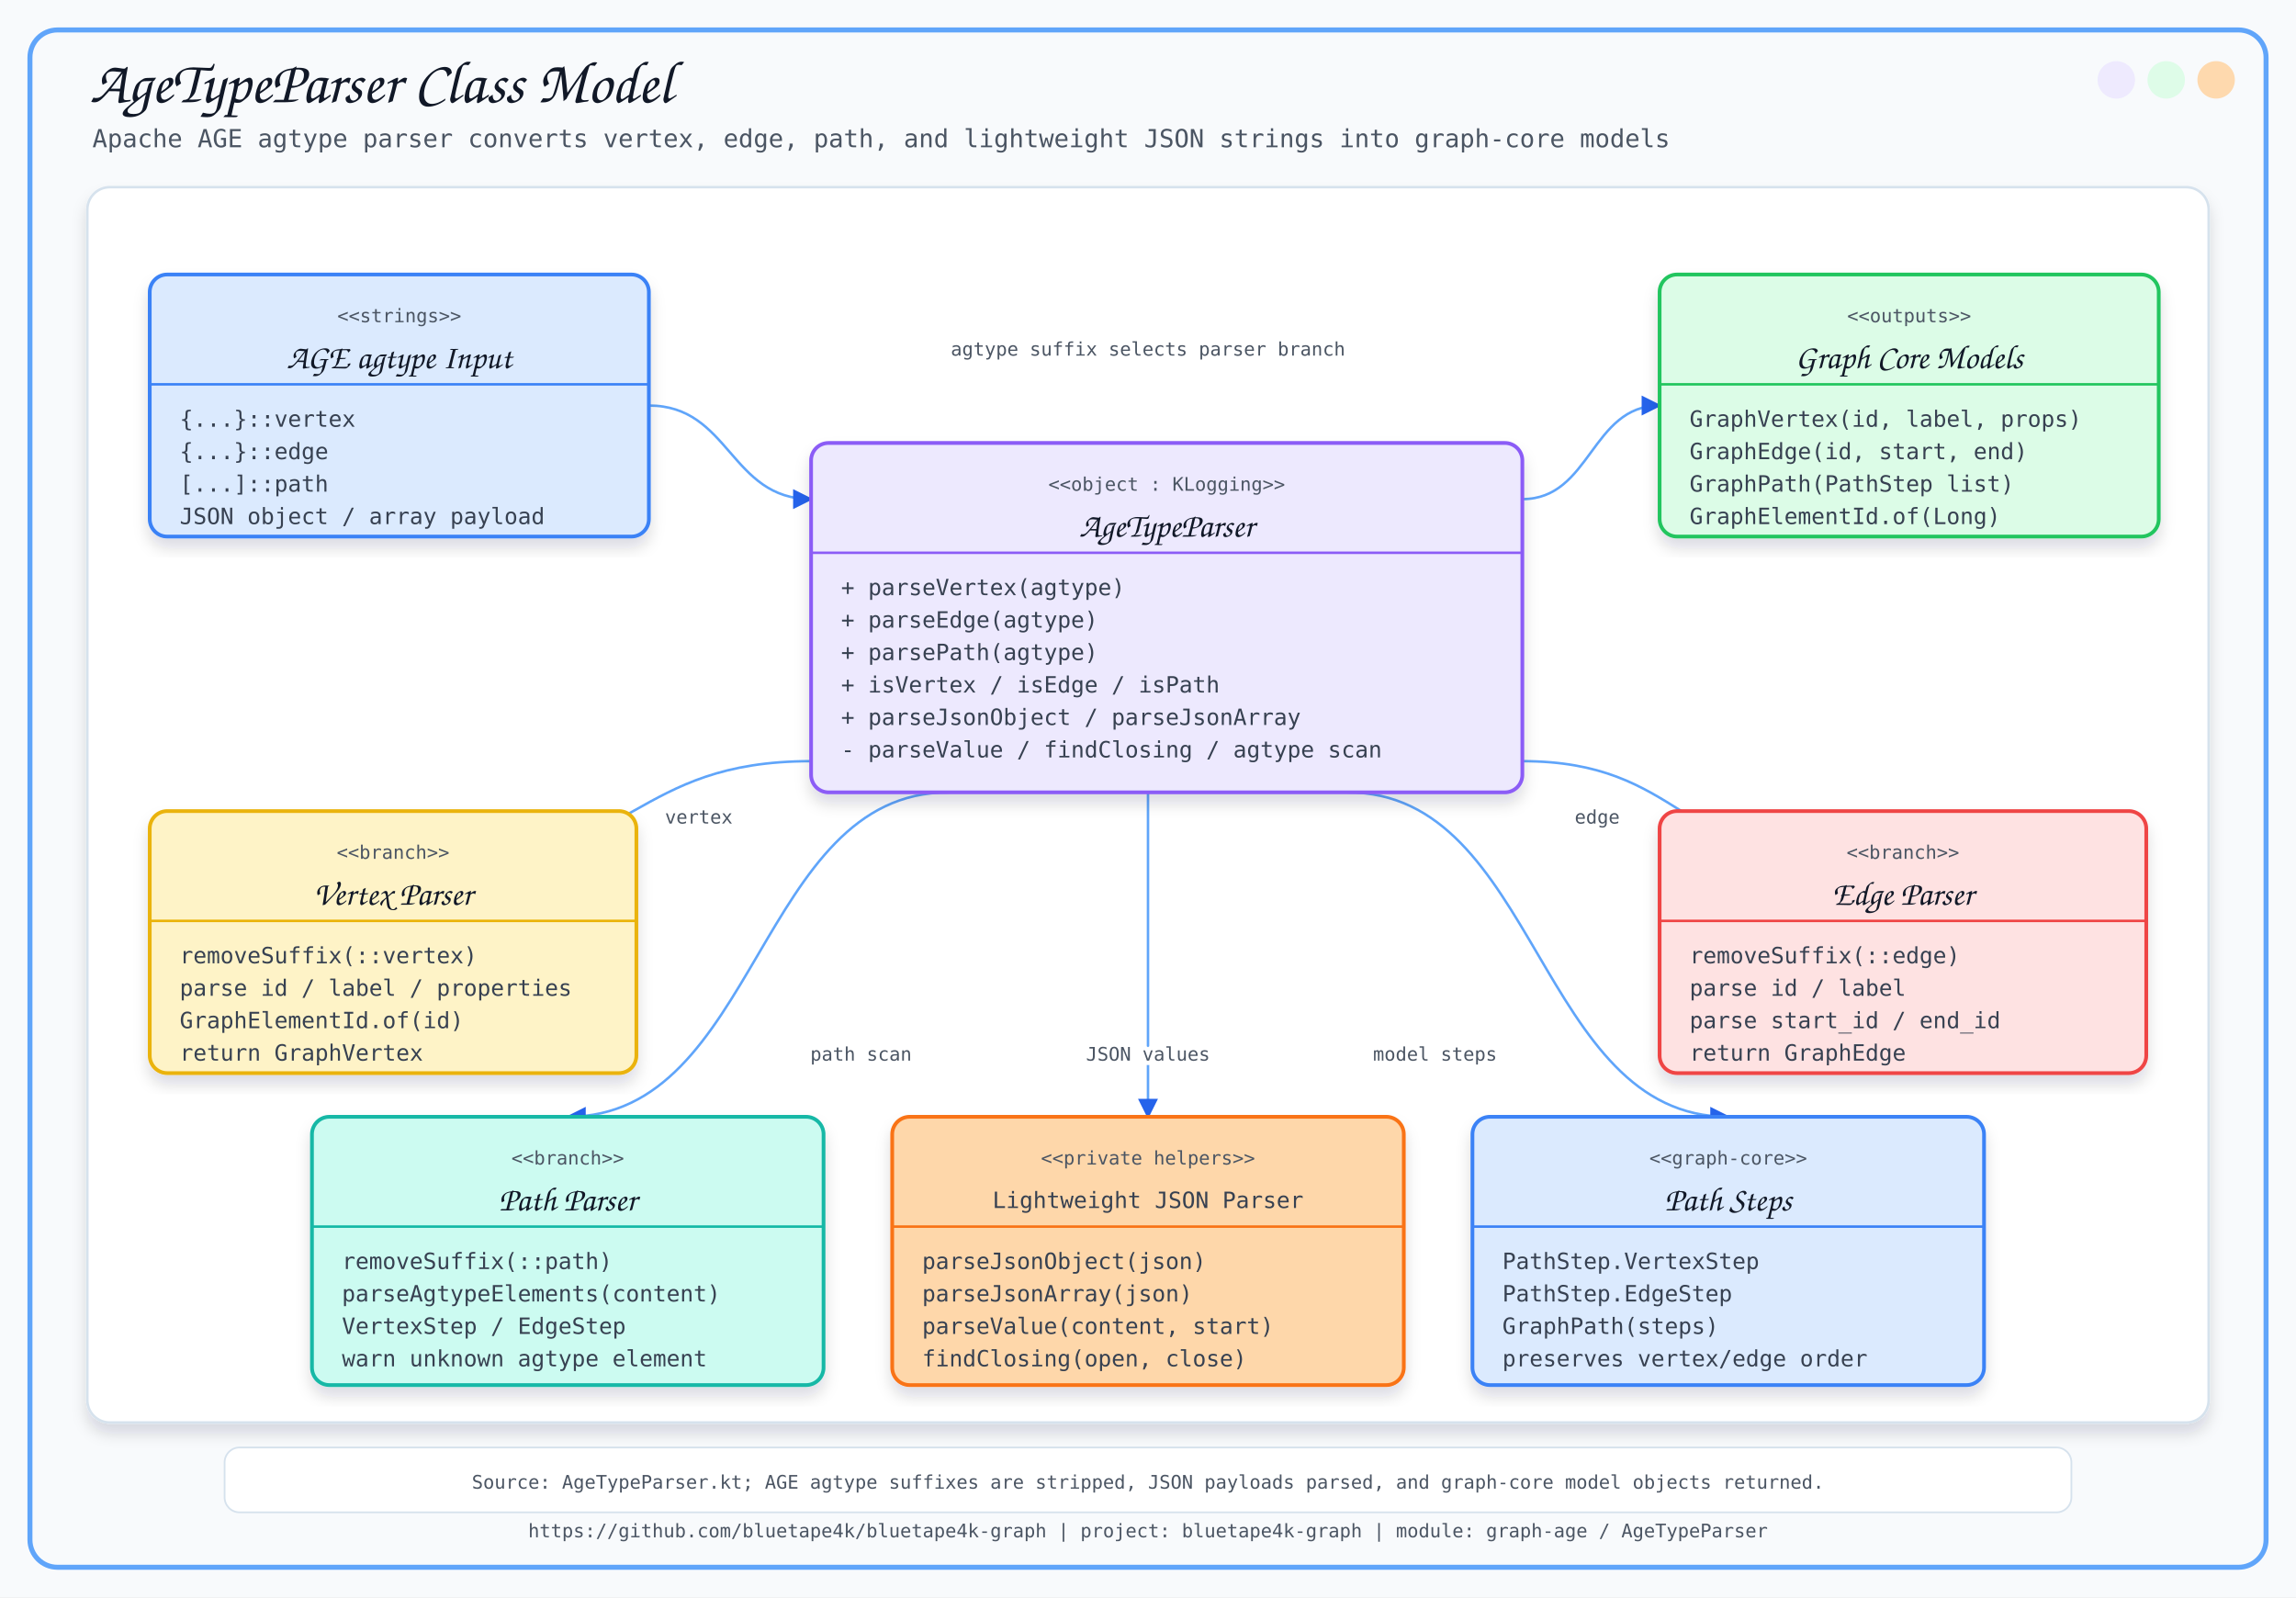
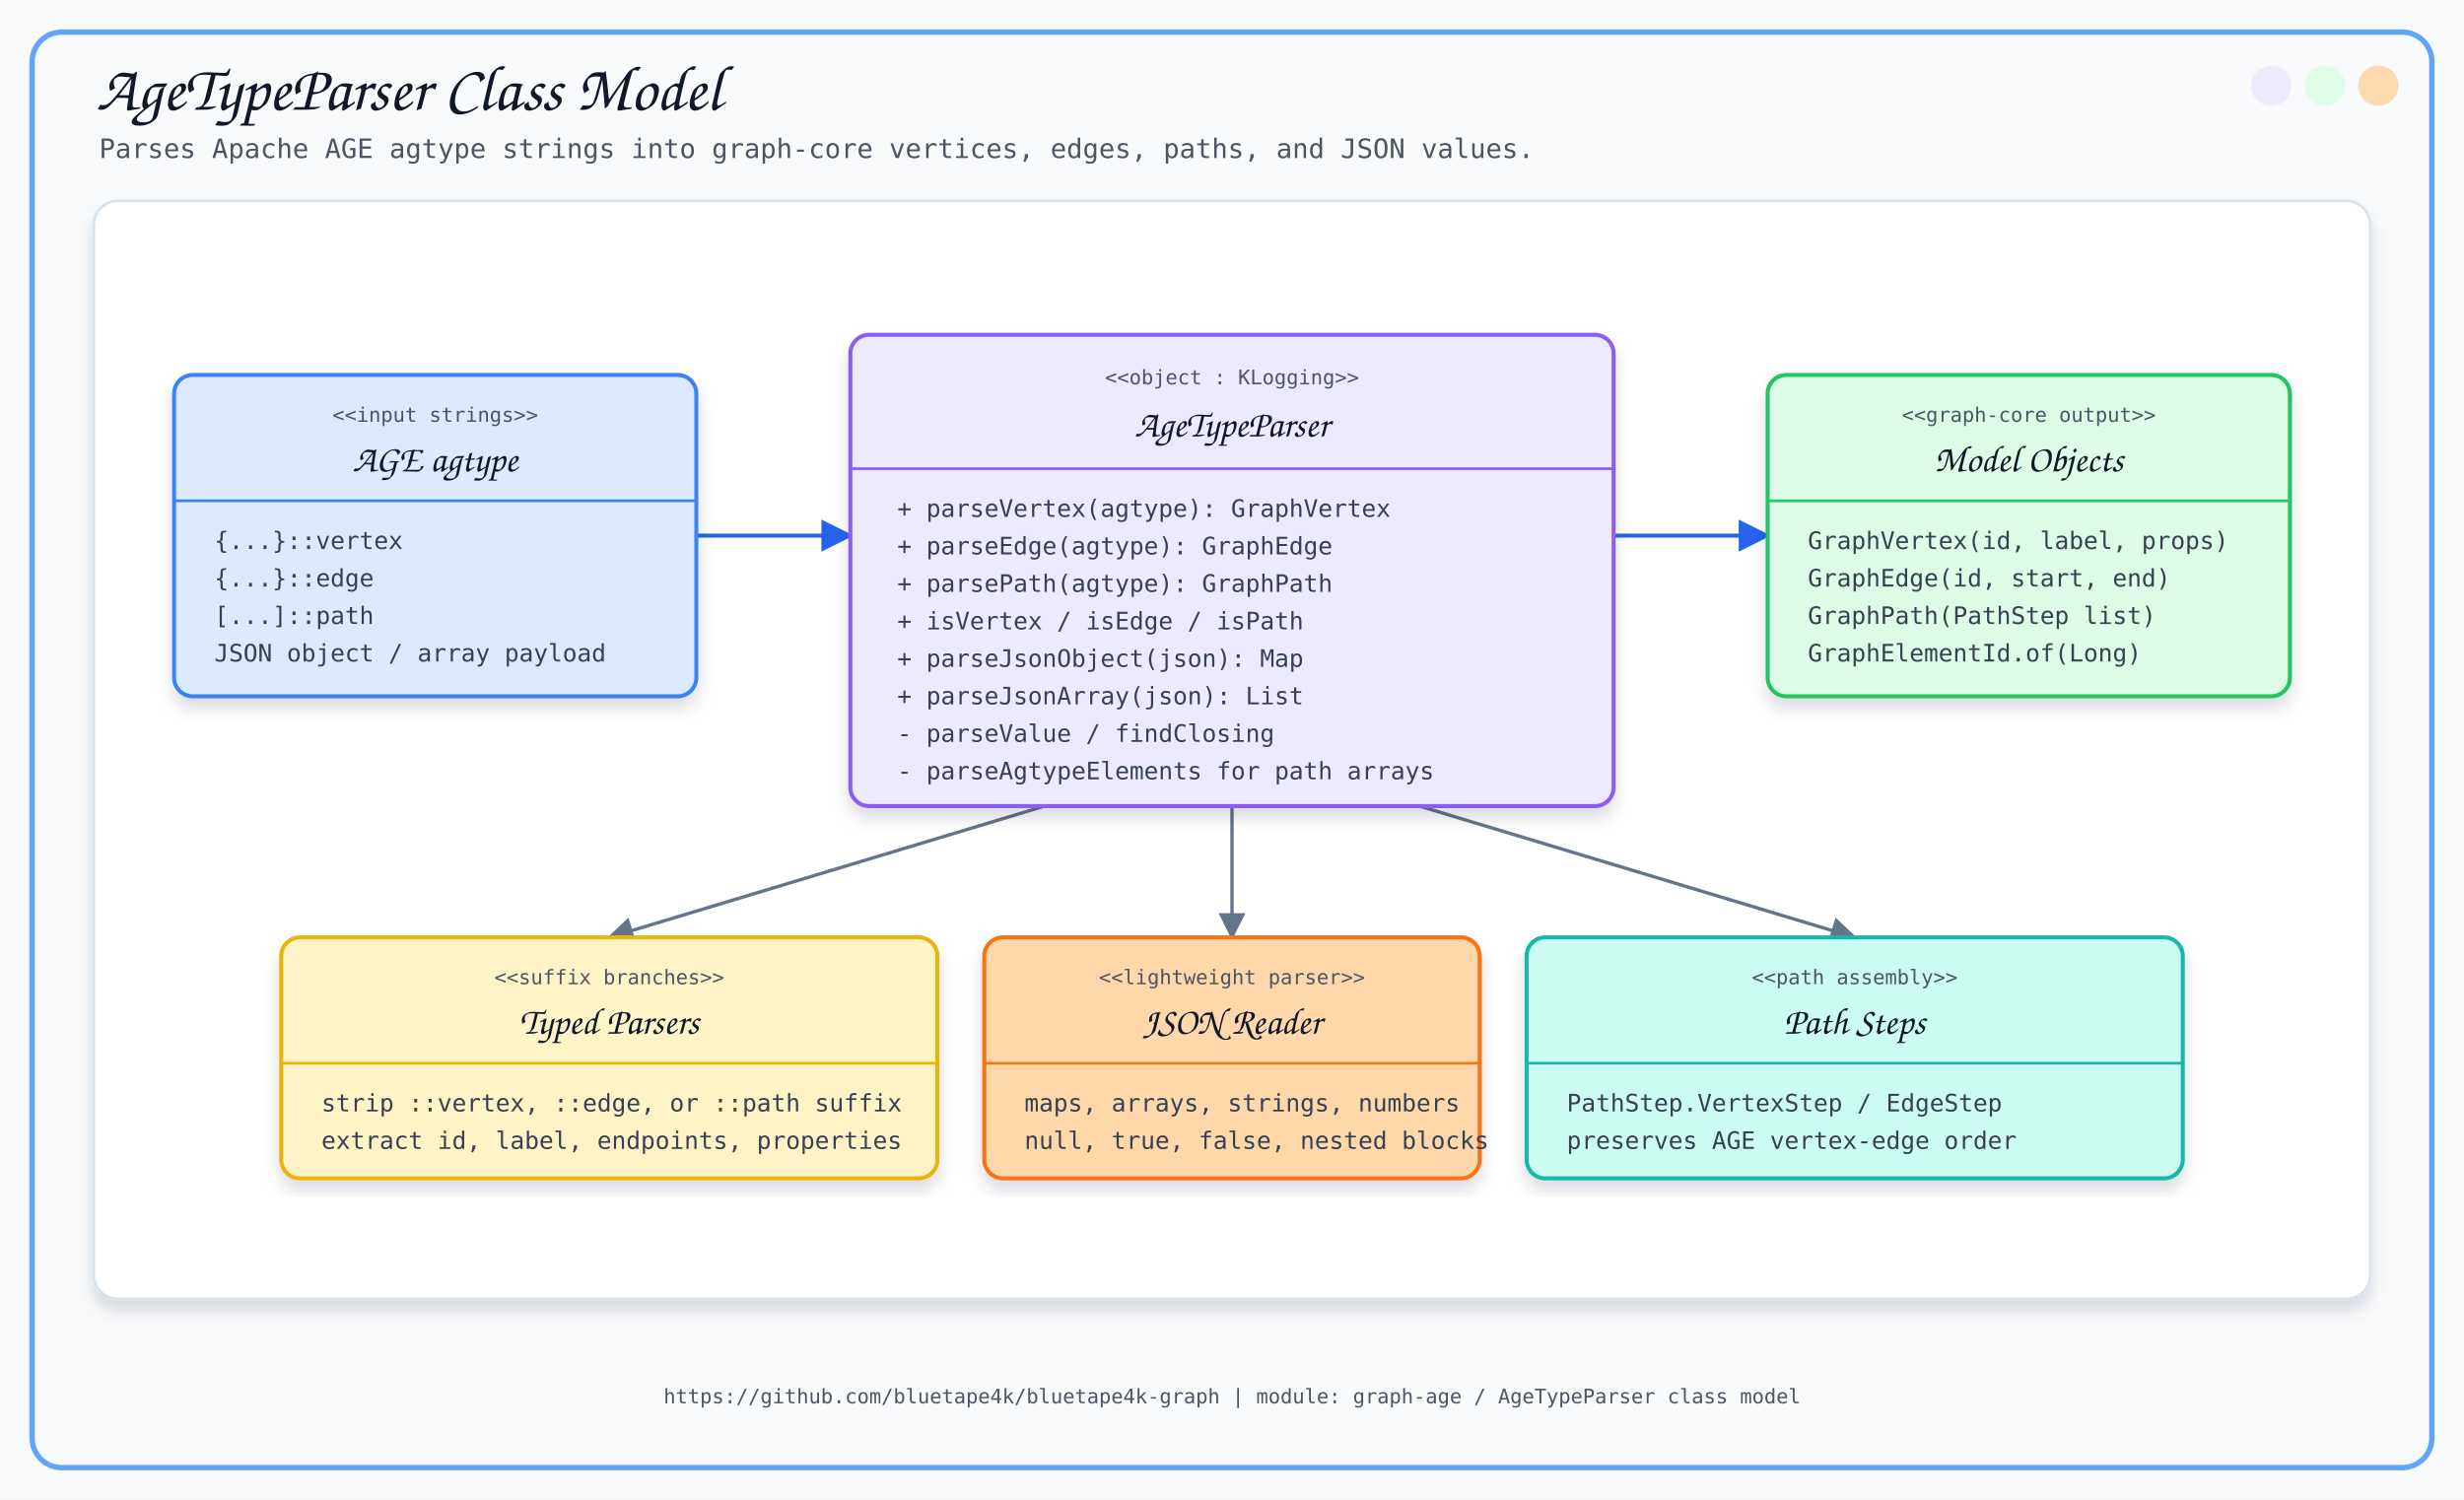
- <svg xmlns="http://www.w3.org/2000/svg" width="1840" height="1280" viewBox="0 0 1840 1280">
+ <svg xmlns="http://www.w3.org/2000/svg" width="1840" height="1120" viewBox="0 0 1840 1120">
  <defs>
    <filter id="softShadow" x="-8%" y="-8%" width="116%" height="116%">
      <feDropShadow dx="0" dy="8" stdDeviation="6" flood-color="#0F172A" flood-opacity="0.14" />
    </filter>
-     <marker id="arrow" viewBox="0 0 10 10" refX="9" refY="5" markerWidth="8" markerHeight="8" orient="auto-start-reverse">
+     <marker id="arrowBlue" viewBox="0 0 10 10" refX="9" refY="5" markerWidth="8" markerHeight="8" orient="auto">
      <path d="M 0 0 L 10 5 L 0 10 z" fill="#2563EB" />
+     </marker>
+     <marker id="arrowGray" viewBox="0 0 10 10" refX="9" refY="5" markerWidth="8" markerHeight="8" orient="auto">
+       <path d="M 0 0 L 10 5 L 0 10 z" fill="#64748B" />
    </marker>
  </defs>
  <style>
-       .title { font-family: 'Architects Daughter', cursive; font-size: 48px; fill: #111827; }
-       .subtitle { font-family: 'Comic Mono', monospace; font-size: 20px; fill: #4B5563; }
-       .label { font-family: 'Architects Daughter', cursive; font-size: 27px; fill: #111827; }
-       .small { font-family: 'Comic Mono', monospace; font-size: 18px; fill: #374151; }
-       .tiny { font-family: 'Comic Mono', monospace; font-size: 15px; fill: #4B5563; }
-       .card { filter: url(#softShadow); }
-       .line { stroke: #2563EB; stroke-width: 3; fill: none; marker-end: url(#arrow); }
-       .thin { stroke: #60A5FA; stroke-width: 2; fill: none; marker-end: url(#arrow); }
-       .dash { stroke: #64748B; stroke-width: 2; stroke-dasharray: 8 8; fill: none; marker-end: url(#arrow); }
-     </style>
-   <rect x="0" y="0" width="1840" height="1280" fill="#F8FAFC" />
-   <rect x="24" y="24" width="1792" height="1232" rx="22" fill="none" stroke="#60A5FA" stroke-width="4" />
+     .title { font-family: 'Architects Daughter', cursive; font-size: 48px; fill: #111827; }
+     .subtitle { font-family: 'Comic Mono', monospace; font-size: 20px; fill: #4B5563; }
+     .section { font-family: 'Architects Daughter', cursive; font-size: 28px; fill: #111827; }
+     .small { font-family: 'Comic Mono', monospace; font-size: 18px; fill: #374151; }
+     .tiny { font-family: 'Comic Mono', monospace; font-size: 15px; fill: #4B5563; }
+     .card { filter: url(#softShadow); }
+     .blue { stroke: #2563EB; stroke-width: 3; fill: none; marker-end: url(#arrowBlue); }
+     .gray { stroke: #64748B; stroke-width: 2.5; fill: none; marker-end: url(#arrowGray); }
+   </style>
+   <rect x="0" y="0" width="1840" height="1120" fill="#F8FAFC" />
+   <rect x="24" y="24" width="1792" height="1072" rx="22" fill="none" stroke="#60A5FA" stroke-width="4" />
  <circle cx="1776" cy="64" r="15" fill="#FED7AA" opacity="0.95" />
  <circle cx="1736" cy="64" r="15" fill="#DCFCE7" opacity="0.95" />
  <circle cx="1696" cy="64" r="15" fill="#EDE9FE" opacity="0.95" />
  <text x="72" y="82" class="title">AgeTypeParser Class Model</text>
-   <text x="74" y="118" class="subtitle">Apache AGE agtype parser converts vertex, edge, path, and lightweight JSON strings into graph-core models</text>
-   <text x="920.0" y="1232" text-anchor="middle" class="tiny">https://github.com/bluetape4k/bluetape4k-graph | project: bluetape4k-graph | module: graph-age / AgeTypeParser</text>
-   <rect x="70" y="150" width="1700" height="990" rx="18" fill="#FFFFFF" stroke="#D6E2ED" stroke-width="2" filter="url(#softShadow)" />
-   <path d="M 520 325 C 585.0 325, 585.0 400, 650 400" class="thin" />
-   <path d="M 1220 400 C 1275.0 400, 1275.0 325, 1330 325" class="thin" />
-   <text x="920" y="285" text-anchor="middle" class="tiny" stroke="#FFFFFF" stroke-width="7" stroke-linejoin="round">agtype suffix selects parser branch</text>
-   <text x="920" y="285" text-anchor="middle" class="tiny">agtype suffix selects parser branch</text>
-   <path d="M 650 610 C 507.5 610, 507.5 690, 365 690" class="thin" />
-   <path d="M 760 635 C 607.5 635, 607.5 895, 455 895" class="thin" />
-   <path d="M 920 635 C 920.0 635, 920.0 895, 920 895" class="thin" />
-   <path d="M 1080 635 C 1232.5 635, 1232.5 895, 1385 895" class="thin" />
-   <path d="M 1220 610 C 1347.5 610, 1347.5 690, 1475 690" class="thin" />
-   <text x="560" y="660" text-anchor="middle" class="tiny" stroke="#FFFFFF" stroke-width="7" stroke-linejoin="round">vertex</text>
-   <text x="560" y="660" text-anchor="middle" class="tiny">vertex</text>
-   <text x="690" y="850" text-anchor="middle" class="tiny" stroke="#FFFFFF" stroke-width="7" stroke-linejoin="round">path scan</text>
-   <text x="690" y="850" text-anchor="middle" class="tiny">path scan</text>
-   <text x="920" y="850" text-anchor="middle" class="tiny" stroke="#FFFFFF" stroke-width="7" stroke-linejoin="round">JSON values</text>
-   <text x="920" y="850" text-anchor="middle" class="tiny">JSON values</text>
-   <text x="1150" y="850" text-anchor="middle" class="tiny" stroke="#FFFFFF" stroke-width="7" stroke-linejoin="round">model steps</text>
-   <text x="1150" y="850" text-anchor="middle" class="tiny">model steps</text>
-   <text x="1280" y="660" text-anchor="middle" class="tiny" stroke="#FFFFFF" stroke-width="7" stroke-linejoin="round">edge</text>
-   <text x="1280" y="660" text-anchor="middle" class="tiny">edge</text>
-   <rect x="120" y="220" width="400" height="210" rx="14" fill="#DBEAFE" stroke="#3B82F6" stroke-width="3" class="card" />
-   <text x="320.0" y="254" text-anchor="middle" dominant-baseline="middle" class="tiny">&lt;&lt;strings&gt;&gt;</text>
-   <text x="320.0" y="288" text-anchor="middle" dominant-baseline="middle" class="label">AGE agtype Input</text>
-   <line x1="120" y1="308" x2="520" y2="308" stroke="#3B82F6" stroke-width="2" />
-   <text x="144" y="342" class="small">{...}::vertex</text>
-   <text x="144" y="368" class="small">{...}::edge</text>
-   <text x="144" y="394" class="small">[...]::path</text>
-   <text x="144" y="420" class="small">JSON object / array payload</text>
-   <rect x="650" y="355" width="570" height="280" rx="14" fill="#EDE9FE" stroke="#8B5CF6" stroke-width="3" class="card" />
-   <text x="935.0" y="389" text-anchor="middle" dominant-baseline="middle" class="tiny">&lt;&lt;object : KLogging&gt;&gt;</text>
-   <text x="935.0" y="423" text-anchor="middle" dominant-baseline="middle" class="label">AgeTypeParser</text>
-   <line x1="650" y1="443" x2="1220" y2="443" stroke="#8B5CF6" stroke-width="2" />
-   <text x="674" y="477" class="small">+ parseVertex(agtype)</text>
-   <text x="674" y="503" class="small">+ parseEdge(agtype)</text>
-   <text x="674" y="529" class="small">+ parsePath(agtype)</text>
-   <text x="674" y="555" class="small">+ isVertex / isEdge / isPath</text>
-   <text x="674" y="581" class="small">+ parseJsonObject / parseJsonArray</text>
-   <text x="674" y="607" class="small">- parseValue / findClosing / agtype scan</text>
-   <rect x="1330" y="220" width="400" height="210" rx="14" fill="#DCFCE7" stroke="#22C55E" stroke-width="3" class="card" />
-   <text x="1530.0" y="254" text-anchor="middle" dominant-baseline="middle" class="tiny">&lt;&lt;outputs&gt;&gt;</text>
-   <text x="1530.0" y="288" text-anchor="middle" dominant-baseline="middle" class="label">Graph Core Models</text>
-   <line x1="1330" y1="308" x2="1730" y2="308" stroke="#22C55E" stroke-width="2" />
-   <text x="1354" y="342" class="small">GraphVertex(id, label, props)</text>
-   <text x="1354" y="368" class="small">GraphEdge(id, start, end)</text>
-   <text x="1354" y="394" class="small">GraphPath(PathStep list)</text>
-   <text x="1354" y="420" class="small">GraphElementId.of(Long)</text>
-   <rect x="120" y="650" width="390" height="210" rx="14" fill="#FEF3C7" stroke="#EAB308" stroke-width="3" class="card" />
-   <text x="315.0" y="684" text-anchor="middle" dominant-baseline="middle" class="tiny">&lt;&lt;branch&gt;&gt;</text>
-   <text x="315.0" y="718" text-anchor="middle" dominant-baseline="middle" class="label">Vertex Parser</text>
-   <line x1="120" y1="738" x2="510" y2="738" stroke="#EAB308" stroke-width="2" />
-   <text x="144" y="772" class="small">removeSuffix(::vertex)</text>
-   <text x="144" y="798" class="small">parse id / label / properties</text>
-   <text x="144" y="824" class="small">GraphElementId.of(id)</text>
-   <text x="144" y="850" class="small">return GraphVertex</text>
-   <rect x="1330" y="650" width="390" height="210" rx="14" fill="#FEE2E2" stroke="#EF4444" stroke-width="3" class="card" />
-   <text x="1525.0" y="684" text-anchor="middle" dominant-baseline="middle" class="tiny">&lt;&lt;branch&gt;&gt;</text>
-   <text x="1525.0" y="718" text-anchor="middle" dominant-baseline="middle" class="label">Edge Parser</text>
-   <line x1="1330" y1="738" x2="1720" y2="738" stroke="#EF4444" stroke-width="2" />
-   <text x="1354" y="772" class="small">removeSuffix(::edge)</text>
-   <text x="1354" y="798" class="small">parse id / label</text>
-   <text x="1354" y="824" class="small">parse start_id / end_id</text>
-   <text x="1354" y="850" class="small">return GraphEdge</text>
-   <rect x="250" y="895" width="410" height="215" rx="14" fill="#CCFBF1" stroke="#14B8A6" stroke-width="3" class="card" />
-   <text x="455.0" y="929" text-anchor="middle" dominant-baseline="middle" class="tiny">&lt;&lt;branch&gt;&gt;</text>
-   <text x="455.0" y="963" text-anchor="middle" dominant-baseline="middle" class="label">Path Parser</text>
-   <line x1="250" y1="983" x2="660" y2="983" stroke="#14B8A6" stroke-width="2" />
-   <text x="274" y="1017" class="small">removeSuffix(::path)</text>
-   <text x="274" y="1043" class="small">parseAgtypeElements(content)</text>
-   <text x="274" y="1069" class="small">VertexStep / EdgeStep</text>
-   <text x="274" y="1095" class="small">warn unknown agtype element</text>
-   <rect x="715" y="895" width="410" height="215" rx="14" fill="#FED7AA" stroke="#F97316" stroke-width="3" class="card" />
-   <text x="920.0" y="929" text-anchor="middle" dominant-baseline="middle" class="tiny">&lt;&lt;private helpers&gt;&gt;</text>
-   <text x="920.0" y="963" text-anchor="middle" dominant-baseline="middle" class="small">Lightweight JSON Parser</text>
-   <line x1="715" y1="983" x2="1125" y2="983" stroke="#F97316" stroke-width="2" />
-   <text x="739" y="1017" class="small">parseJsonObject(json)</text>
-   <text x="739" y="1043" class="small">parseJsonArray(json)</text>
-   <text x="739" y="1069" class="small">parseValue(content, start)</text>
-   <text x="739" y="1095" class="small">findClosing(open, close)</text>
-   <rect x="1180" y="895" width="410" height="215" rx="14" fill="#DBEAFE" stroke="#3B82F6" stroke-width="3" class="card" />
-   <text x="1385.0" y="929" text-anchor="middle" dominant-baseline="middle" class="tiny">&lt;&lt;graph-core&gt;&gt;</text>
-   <text x="1385.0" y="963" text-anchor="middle" dominant-baseline="middle" class="label">Path Steps</text>
-   <line x1="1180" y1="983" x2="1590" y2="983" stroke="#3B82F6" stroke-width="2" />
-   <text x="1204" y="1017" class="small">PathStep.VertexStep</text>
-   <text x="1204" y="1043" class="small">PathStep.EdgeStep</text>
-   <text x="1204" y="1069" class="small">GraphPath(steps)</text>
-   <text x="1204" y="1095" class="small">preserves vertex/edge order</text>
-   <rect x="180" y="1160" width="1480" height="52" rx="12" fill="#FFFFFF" stroke="#D6E2ED" stroke-width="1.4" />
-   <text x="920" y="1193" text-anchor="middle" class="tiny">Source: AgeTypeParser.kt; AGE agtype suffixes are stripped, JSON payloads parsed, and graph-core model objects returned.</text>
+   <text x="74" y="118" class="subtitle">Parses Apache AGE agtype strings into graph-core vertices, edges, paths, and JSON values.</text>
+   <rect x="70" y="150" width="1700" height="820" rx="18" fill="#FFFFFF" stroke="#D6E2ED" stroke-width="2" filter="url(#softShadow)" />
+   <line x1="520" y1="400" x2="635" y2="400" class="blue" />
+   <line x1="1205" y1="400" x2="1320" y2="400" class="blue" />
+   <line x1="780" y1="602" x2="455" y2="700" class="gray" />
+   <line x1="920" y1="602" x2="920" y2="700" class="gray" />
+   <line x1="1060" y1="602" x2="1385" y2="700" class="gray" />
+   <rect x="130" y="280" width="390" height="240" rx="14" fill="#DBEAFE" stroke="#3B82F6" stroke-width="3" class="card" />
+   <text x="325" y="315" text-anchor="middle" class="tiny">&lt;&lt;input strings&gt;&gt;</text>
+   <text x="325" y="352" text-anchor="middle" class="section">AGE agtype</text>
+   <line x1="130" y1="374" x2="520" y2="374" stroke="#3B82F6" stroke-width="2" />
+   <text x="160" y="410" class="small">{...}::vertex</text>
+   <text x="160" y="438" class="small">{...}::edge</text>
+   <text x="160" y="466" class="small">[...]::path</text>
+   <text x="160" y="494" class="small">JSON object / array payload</text>
+   <rect x="635" y="250" width="570" height="352" rx="14" fill="#EDE9FE" stroke="#8B5CF6" stroke-width="3" class="card" />
+   <text x="920" y="287" text-anchor="middle" class="tiny">&lt;&lt;object : KLogging&gt;&gt;</text>
+   <text x="920" y="326" text-anchor="middle" class="section">AgeTypeParser</text>
+   <line x1="635" y1="350" x2="1205" y2="350" stroke="#8B5CF6" stroke-width="2" />
+   <text x="670" y="386" class="small">+ parseVertex(agtype): GraphVertex</text>
+   <text x="670" y="414" class="small">+ parseEdge(agtype): GraphEdge</text>
+   <text x="670" y="442" class="small">+ parsePath(agtype): GraphPath</text>
+   <text x="670" y="470" class="small">+ isVertex / isEdge / isPath</text>
+   <text x="670" y="498" class="small">+ parseJsonObject(json): Map</text>
+   <text x="670" y="526" class="small">+ parseJsonArray(json): List</text>
+   <text x="670" y="554" class="small">- parseValue / findClosing</text>
+   <text x="670" y="582" class="small">- parseAgtypeElements for path arrays</text>
+   <rect x="1320" y="280" width="390" height="240" rx="14" fill="#DCFCE7" stroke="#22C55E" stroke-width="3" class="card" />
+   <text x="1515" y="315" text-anchor="middle" class="tiny">&lt;&lt;graph-core output&gt;&gt;</text>
+   <text x="1515" y="352" text-anchor="middle" class="section">Model Objects</text>
+   <line x1="1320" y1="374" x2="1710" y2="374" stroke="#22C55E" stroke-width="2" />
+   <text x="1350" y="410" class="small">GraphVertex(id, label, props)</text>
+   <text x="1350" y="438" class="small">GraphEdge(id, start, end)</text>
+   <text x="1350" y="466" class="small">GraphPath(PathStep list)</text>
+   <text x="1350" y="494" class="small">GraphElementId.of(Long)</text>
+   <rect x="210" y="700" width="490" height="180" rx="14" fill="#FEF3C7" stroke="#EAB308" stroke-width="3" class="card" />
+   <text x="455" y="735" text-anchor="middle" class="tiny">&lt;&lt;suffix branches&gt;&gt;</text>
+   <text x="455" y="772" text-anchor="middle" class="section">Typed Parsers</text>
+   <line x1="210" y1="794" x2="700" y2="794" stroke="#EAB308" stroke-width="2" />
+   <text x="240" y="830" class="small">strip ::vertex, ::edge, or ::path suffix</text>
+   <text x="240" y="858" class="small">extract id, label, endpoints, properties</text>
+   <rect x="735" y="700" width="370" height="180" rx="14" fill="#FED7AA" stroke="#F97316" stroke-width="3" class="card" />
+   <text x="920" y="735" text-anchor="middle" class="tiny">&lt;&lt;lightweight parser&gt;&gt;</text>
+   <text x="920" y="772" text-anchor="middle" class="section">JSON Reader</text>
+   <line x1="735" y1="794" x2="1105" y2="794" stroke="#F97316" stroke-width="2" />
+   <text x="765" y="830" class="small">maps, arrays, strings, numbers</text>
+   <text x="765" y="858" class="small">null, true, false, nested blocks</text>
+   <rect x="1140" y="700" width="490" height="180" rx="14" fill="#CCFBF1" stroke="#14B8A6" stroke-width="3" class="card" />
+   <text x="1385" y="735" text-anchor="middle" class="tiny">&lt;&lt;path assembly&gt;&gt;</text>
+   <text x="1385" y="772" text-anchor="middle" class="section">Path Steps</text>
+   <line x1="1140" y1="794" x2="1630" y2="794" stroke="#14B8A6" stroke-width="2" />
+   <text x="1170" y="830" class="small">PathStep.VertexStep / EdgeStep</text>
+   <text x="1170" y="858" class="small">preserves AGE vertex-edge order</text>
+   <text x="920" y="1048" text-anchor="middle" class="tiny">https://github.com/bluetape4k/bluetape4k-graph | module: graph-age / AgeTypeParser class model</text>
</svg>
